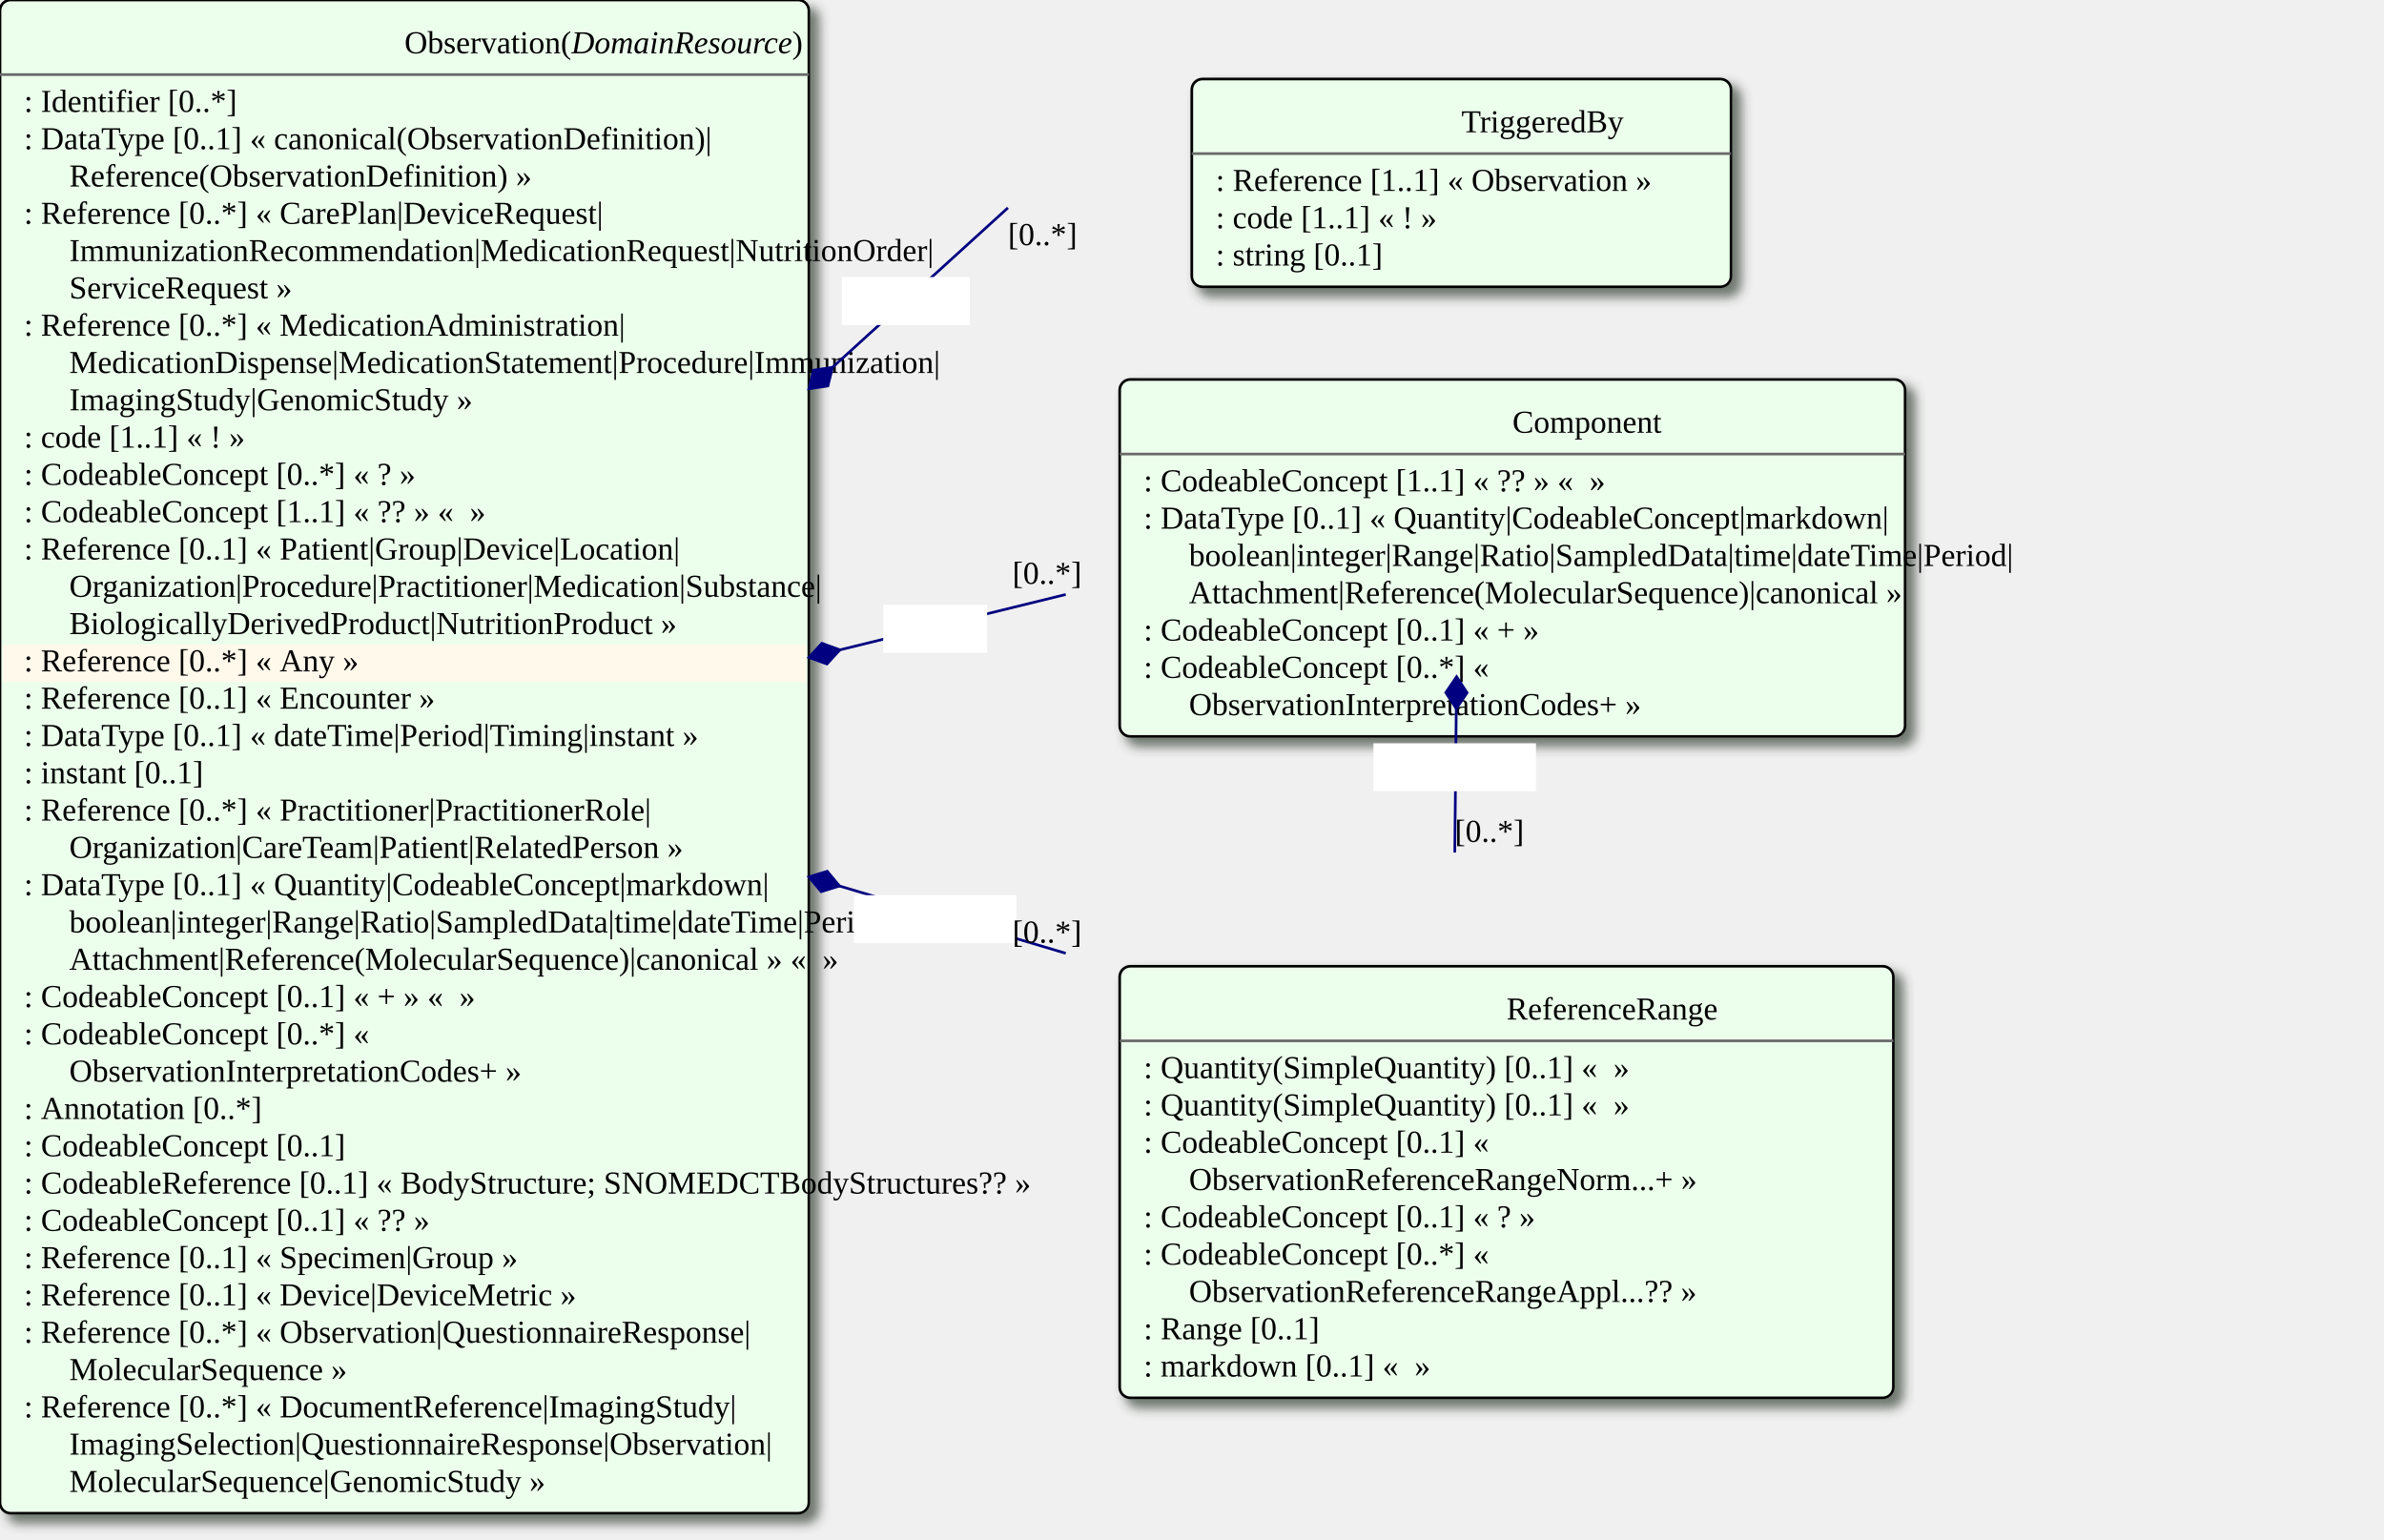
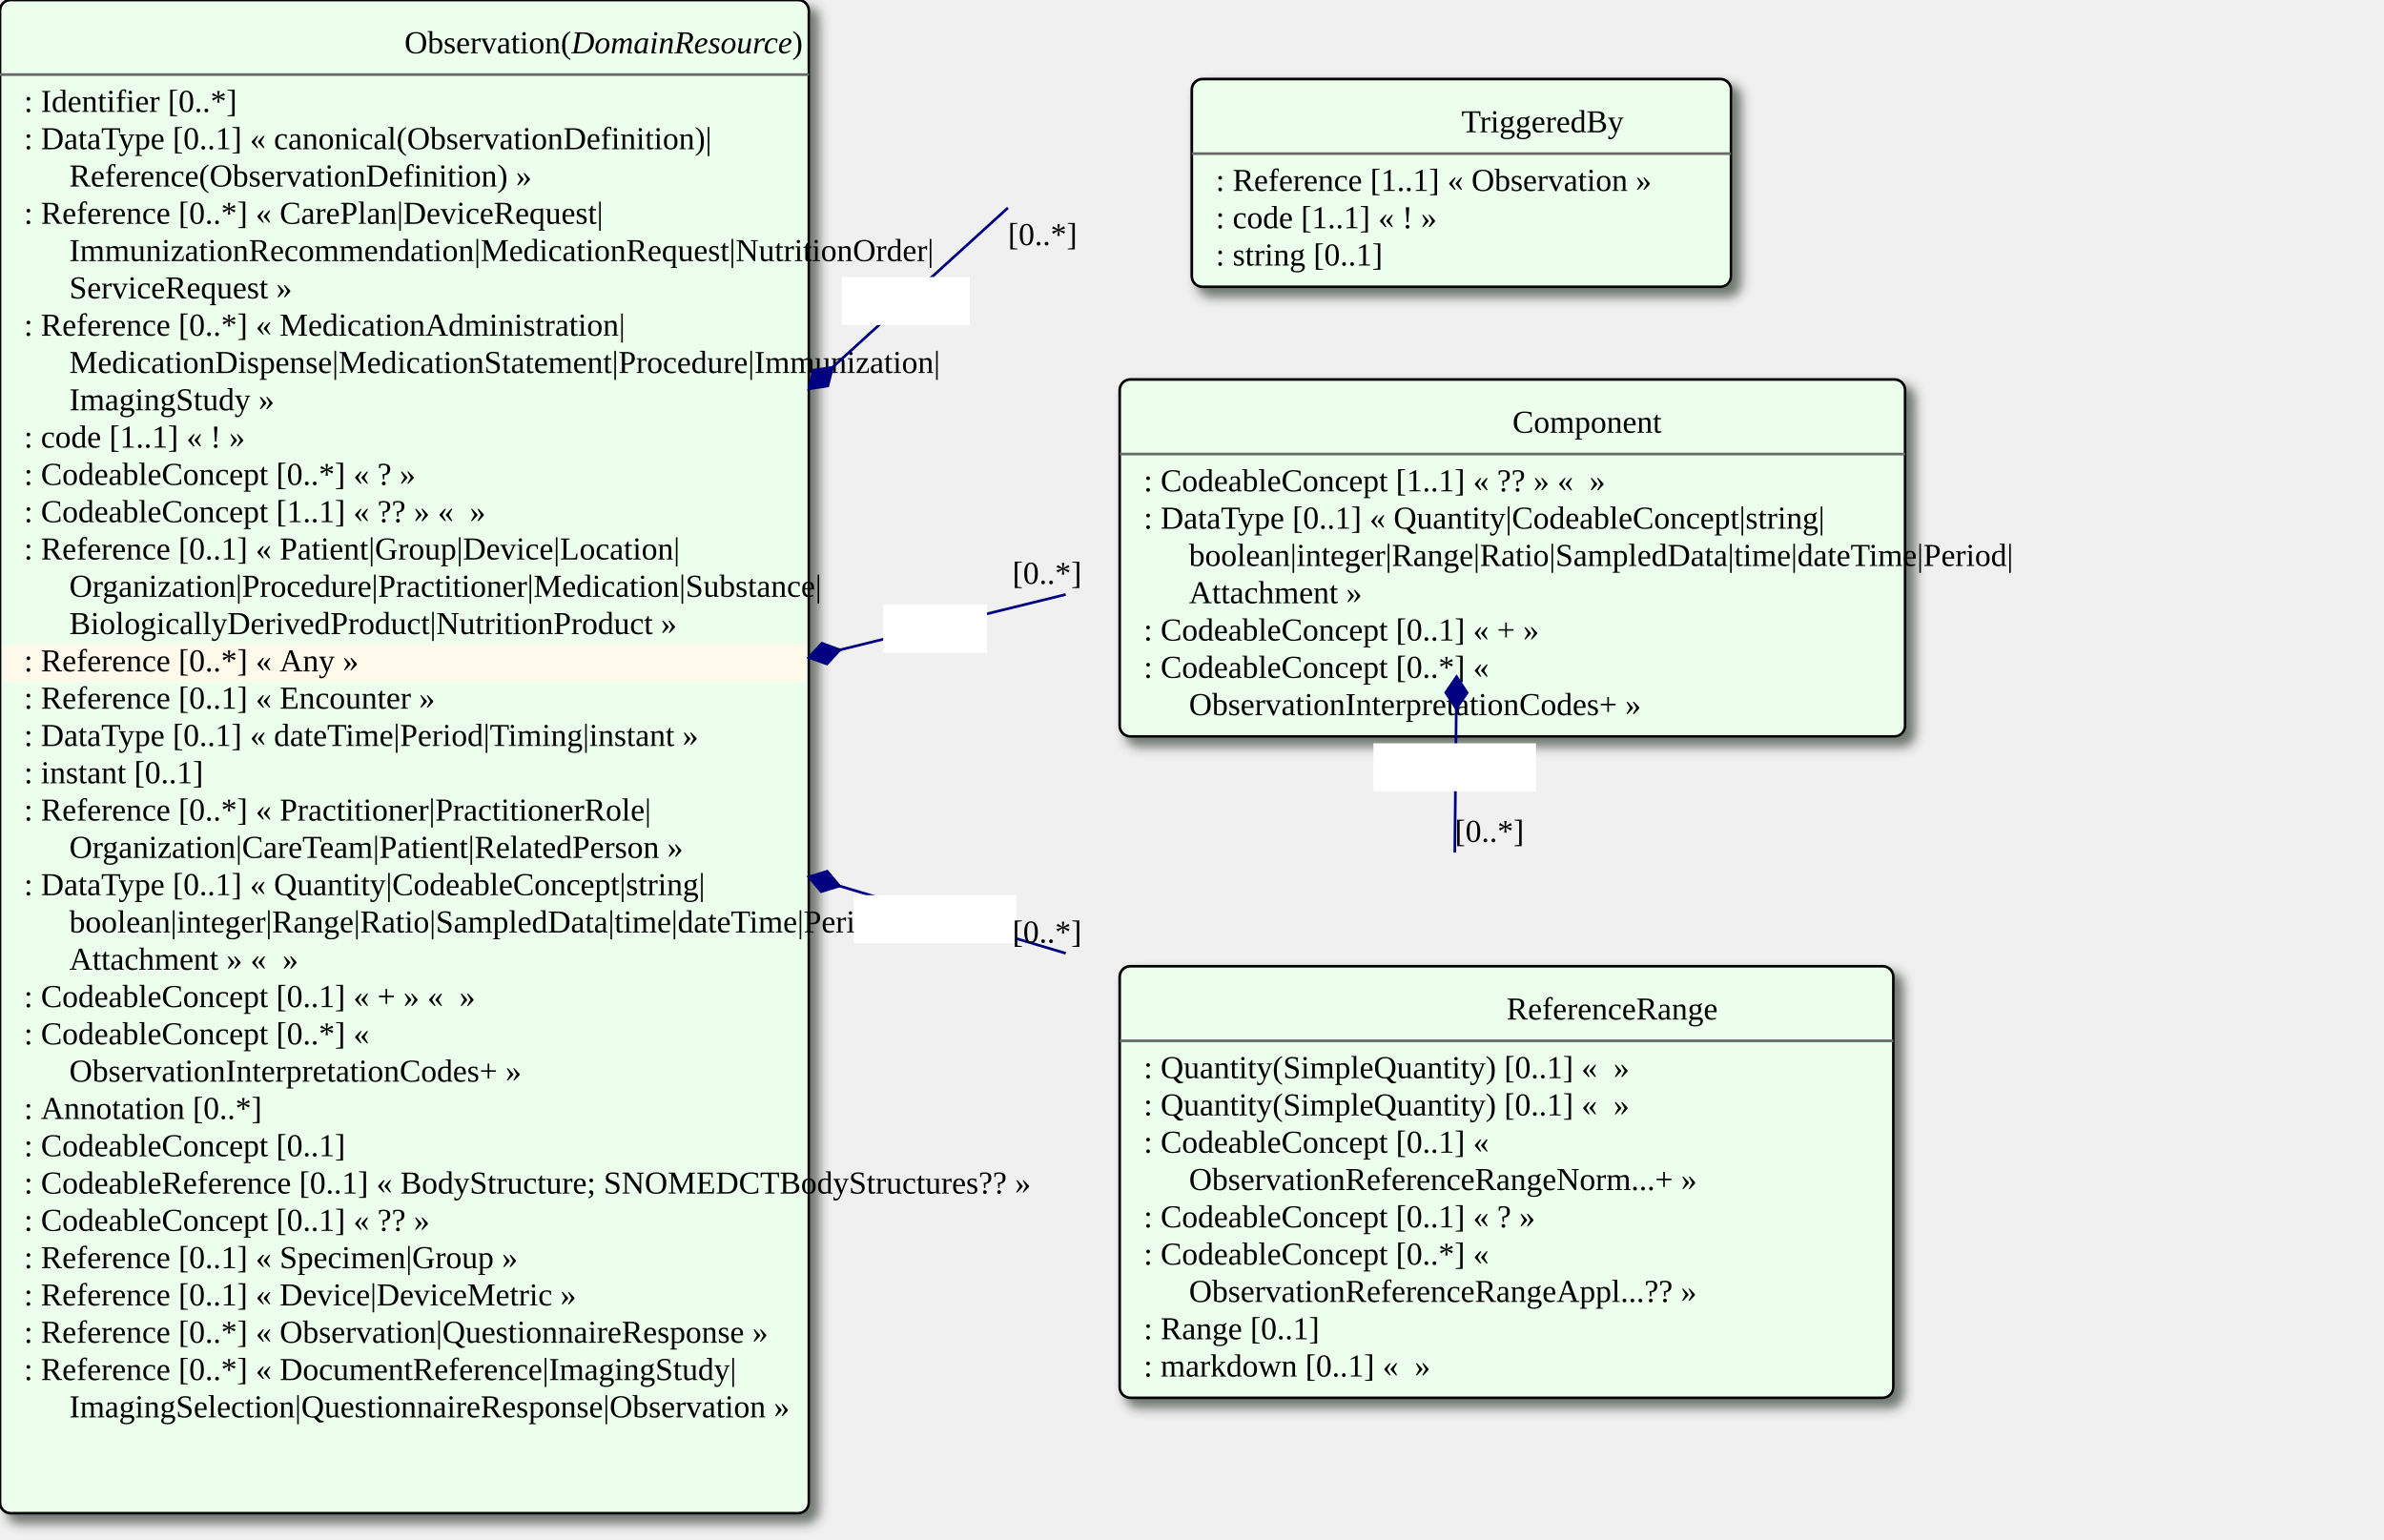
<svg xmlns="http://www.w3.org/2000/svg" xmlns:xlink="http://www.w3.org/1999/xlink" id="n1111" version="1.1" width="894.8" height="578.0">
  <defs id="defs87297">
    <filter id="shadow1" x="-0.026" y="-0.068" width="1.067" height="1.174">
      <feOffset result="offOut" in="SourceGraphic" dx="3" dy="3" id="feOffset87288" />
      <feColorMatrix result="matrixOut" in="offOut" type="matrix" values="0.2 0 0 0 0 0 0.2 0 0 0 0 0 0.2 0 0 0 0 0 1 0" id="feColorMatrix87290" />
      <feGaussianBlur result="blurOut" in="matrixOut" stdDeviation="2" id="feGaussianBlur87292" />
      <feBlend in="SourceGraphic" in2="blurOut" mode="normal" id="feBlend87294" />
    </filter>
  </defs>
  <g id="n1112">
    <rect id="Observation" x="0.0" y="0.0" rx="4" ry="4" width="303.6" height="568.0" filter="url(#shadow1)" style="fill:#ecffec;stroke:black;stroke-width:1" />
    <line id="n1113" x1="0.0" y1="28.0" x2="303.6" y2="28.0" style="stroke:dimgrey;stroke-width:1" />
    <text id="n1114" x="151.8" y="20.0" fill="black" class="diagram-class-title  diagram-class-resource">Observation<tspan class="diagram-class-title-link" id="tspan87302"> (<a id="n1115" xlink:href="domainresource.html#DomainResource" class="diagram-class-reference" style="font-style: italic">DomainResource</a>)</tspan>
    </text>
    <text id="n1116" x="6.0" y="42.0" fill="black" class="diagram-class-detail">
      <a id="n1117" xlink:href="observation-definitions.html#Observation.identifier" /> : <a id="n1118" xlink:href="datatypes.html#Identifier">Identifier</a> [0..*]</text>
    <text id="n1122" x="6.0" y="56.0" fill="black" class="diagram-class-detail">
      <a id="n1123" xlink:href="observation-definitions.html#Observation.instantiates_x_" /> : <a id="n1124" xlink:href="types.html#DataType">DataType</a> [0..1] « <a id="n1125" xlink:href="datatypes.html#canonical">canonical</a>(<a id="n1126" xlink:href="observationdefinition.html#ObservationDefinition">ObservationDefinition</a>)|</text>
    <text id="n1127" x="26.0" y="70.0" fill="black" class="diagram-class-detail">
      <a id="n1128" xlink:href="references.html#Reference">Reference</a>(<a id="n1129" xlink:href="observationdefinition.html#ObservationDefinition">ObservationDefinition</a>) »</text>
    <text id="n1138" x="6.0" y="84.0" fill="black" class="diagram-class-detail">
      <a id="n1139" xlink:href="observation-definitions.html#Observation.basedOn" /> : <a id="n1140" xlink:href="references.html#Reference">Reference</a> [0..*] « <a id="n1141" xlink:href="careplan.html#CarePlan">CarePlan</a>|<a id="n1142" xlink:href="devicerequest.html#DeviceRequest">DeviceRequest</a>|</text>
    <text id="n1143" x="26.0" y="98.0" fill="black" class="diagram-class-detail">
      <a id="n1144" xlink:href="immunizationrecommendation.html#ImmunizationRecommendation">ImmunizationRecommendation</a>|<a id="n1145" xlink:href="medicationrequest.html#MedicationRequest">MedicationRequest</a>|<a id="n1146" xlink:href="nutritionorder.html#NutritionOrder">NutritionOrder</a>|</text>
    <text id="n1147" x="26.0" y="112.0" fill="black" class="diagram-class-detail">
      <a id="n1148" xlink:href="servicerequest.html#ServiceRequest">ServiceRequest</a> »</text>
    <text id="n1160" x="6.0" y="126.0" fill="black" class="diagram-class-detail">
      <a id="n1161" xlink:href="observation-definitions.html#Observation.partOf" /> : <a id="n1162" xlink:href="references.html#Reference">Reference</a> [0..*] « <a id="n1163" xlink:href="medicationadministration.html#MedicationAdministration">MedicationAdministration</a>|</text>
    <text id="n1164" x="26.0" y="140.0" fill="black" class="diagram-class-detail">
      <a id="n1165" xlink:href="medicationdispense.html#MedicationDispense">MedicationDispense</a>|<a id="n1166" xlink:href="medicationstatement.html#MedicationStatement">MedicationStatement</a>|<a id="n1167" xlink:href="procedure.html#Procedure">Procedure</a>|<a id="n1168" xlink:href="immunization.html#Immunization">Immunization</a>|</text>
    <text id="n1169" x="26.0" y="154.0" fill="black" class="diagram-class-detail">
-       <a id="n1170" xlink:href="imagingstudy.html#ImagingStudy">ImagingStudy</a>|<a id="n1171" xlink:href="genomicstudy.html#GenomicStudy">GenomicStudy</a> »</text>
+       <a id="n1170" xlink:href="imagingstudy.html#ImagingStudy">ImagingStudy</a> »</text>
    <text id="n1184" x="6.0" y="168.0" fill="black" class="diagram-class-detail">
      <a id="n1185" xlink:href="observation-definitions.html#Observation.status" /> : <a id="n1186" xlink:href="datatypes.html#code">code</a> [1..1] « <a id="n1187" xlink:href="valueset-observation-status.html" />! »</text>
    <text id="n1194" x="6.0" y="182.0" fill="black" class="diagram-class-detail">
      <a id="n1195" xlink:href="observation-definitions.html#Observation.category" /> : <a id="n1196" xlink:href="datatypes.html#CodeableConcept">CodeableConcept</a> [0..*] « <a id="n1197" xlink:href="valueset-observation-category.html" />? »</text>
    <text id="n1202" x="6.0" y="196.0" fill="black" class="diagram-class-detail">
      <a id="n1203" xlink:href="observation-definitions.html#Observation.code" /> : <a id="n1204" xlink:href="datatypes.html#CodeableConcept">CodeableConcept</a> [1..1] « <a id="n1205" xlink:href="valueset-observation-codes.html" />?? » « <a id="n1207" style="padding-left: 3px; padding-right: 3px; border: 1px maroon solid; font-weight: bold; color: #301212; background-color: #fdeeee;" xlink:href="conformance-rules.html#constraints" /> »</text>
    <text id="n1216" x="6.0" y="210.0" fill="black" class="diagram-class-detail">
      <a id="n1217" xlink:href="observation-definitions.html#Observation.subject" /> : <a id="n1218" xlink:href="references.html#Reference">Reference</a> [0..1] « <a id="n1219" xlink:href="patient.html#Patient">Patient</a>|<a id="n1220" xlink:href="group.html#Group">Group</a>|<a id="n1221" xlink:href="device.html#Device">Device</a>|<a id="n1222" xlink:href="location.html#Location">Location</a>|</text>
    <text id="n1223" x="26.0" y="224.0" fill="black" class="diagram-class-detail">
      <a id="n1224" xlink:href="organization.html#Organization">Organization</a>|<a id="n1225" xlink:href="procedure.html#Procedure">Procedure</a>|<a id="n1226" xlink:href="practitioner.html#Practitioner">Practitioner</a>|<a id="n1227" xlink:href="medication.html#Medication">Medication</a>|<a id="n1228" xlink:href="substance.html#Substance">Substance</a>|</text>
    <text id="n1229" x="26.0" y="238.0" fill="black" class="diagram-class-detail">
      <a id="n1230" xlink:href="biologicallyderivedproduct.html#BiologicallyDerivedProduct">BiologicallyDerivedProduct</a>|<a id="n1231" xlink:href="nutritionproduct.html#NutritionProduct">NutritionProduct</a> »</text>
    <rect id="n1248" x="1.0" y="242.0" width="301.6" height="14.0" style="fill:#fff9ec;stroke:black;stroke-width:0" />
    <text id="n1249" x="6.0" y="252.0" fill="black" class="diagram-class-detail">
      <a id="n1250" xlink:href="observation-definitions.html#Observation.focus" /> : <a id="n1251" xlink:href="references.html#Reference">Reference</a> [0..*] « <a id="n1252" xlink:href="resourcelist.html#Any">Any</a> »</text>
    <text id="n1258" x="6.0" y="266.0" fill="black" class="diagram-class-detail">
      <a id="n1259" xlink:href="observation-definitions.html#Observation.encounter" /> : <a id="n1260" xlink:href="references.html#Reference">Reference</a> [0..1] « <a id="n1261" xlink:href="encounter.html#Encounter">Encounter</a> »</text>
    <text id="n1266" x="6.0" y="280.0" fill="black" class="diagram-class-detail">
      <a id="n1267" xlink:href="observation-definitions.html#Observation.effective_x_" /> : <a id="n1268" xlink:href="types.html#DataType">DataType</a> [0..1] « <a id="n1269" xlink:href="datatypes.html#dateTime">dateTime</a>|<a id="n1270" xlink:href="datatypes.html#Period">Period</a>|<a id="n1271" xlink:href="datatypes.html#Timing">Timing</a>|<a id="n1272" xlink:href="datatypes.html#instant">instant</a> »</text>
    <text id="n1280" x="6.0" y="294.0" fill="black" class="diagram-class-detail">
      <a id="n1281" xlink:href="observation-definitions.html#Observation.issued" /> : <a id="n1282" xlink:href="datatypes.html#instant">instant</a> [0..1]</text>
    <text id="n1286" x="6.0" y="308.0" fill="black" class="diagram-class-detail">
      <a id="n1287" xlink:href="observation-definitions.html#Observation.performer" /> : <a id="n1288" xlink:href="references.html#Reference">Reference</a> [0..*] « <a id="n1289" xlink:href="practitioner.html#Practitioner">Practitioner</a>|<a id="n1290" xlink:href="practitionerrole.html#PractitionerRole">PractitionerRole</a>|</text>
    <text id="n1291" x="26.0" y="322.0" fill="black" class="diagram-class-detail">
      <a id="n1292" xlink:href="organization.html#Organization">Organization</a>|<a id="n1293" xlink:href="careteam.html#CareTeam">CareTeam</a>|<a id="n1294" xlink:href="patient.html#Patient">Patient</a>|<a id="n1295" xlink:href="relatedperson.html#RelatedPerson">RelatedPerson</a> »</text>
    <text id="n1306" x="6.0" y="336.0" fill="black" class="diagram-class-detail">
-       <a id="n1307" xlink:href="observation-definitions.html#Observation.value_x_" /> : <a id="n1308" xlink:href="types.html#DataType">DataType</a> [0..1] « <a id="n1309" xlink:href="datatypes.html#Quantity">Quantity</a>|<a id="n1310" xlink:href="datatypes.html#CodeableConcept">CodeableConcept</a>|<a id="n1311" xlink:href="datatypes.html#markdown">markdown</a>|</text>
+       <a id="n1307" xlink:href="observation-definitions.html#Observation.value_x_" /> : <a id="n1308" xlink:href="types.html#DataType">DataType</a> [0..1] « <a id="n1309" xlink:href="datatypes.html#Quantity">Quantity</a>|<a id="n1310" xlink:href="datatypes.html#CodeableConcept">CodeableConcept</a>|<a id="n1311" xlink:href="datatypes.html#string">string</a>|</text>
    <text id="n1312" x="26.0" y="350.0" fill="black" class="diagram-class-detail">
      <a id="n1313" xlink:href="datatypes.html#boolean">boolean</a>|<a id="n1314" xlink:href="datatypes.html#integer">integer</a>|<a id="n1315" xlink:href="datatypes.html#Range">Range</a>|<a id="n1316" xlink:href="datatypes.html#Ratio">Ratio</a>|<a id="n1317" xlink:href="datatypes.html#SampledData">SampledData</a>|<a id="n1318" xlink:href="datatypes.html#time">time</a>|<a id="n1319" xlink:href="datatypes.html#dateTime">dateTime</a>|<a id="n1320" xlink:href="datatypes.html#Period">Period</a>|</text>
    <text id="n1321" x="26.0" y="364.0" fill="black" class="diagram-class-detail">
-       <a id="n1322" xlink:href="datatypes.html#Attachment">Attachment</a>|<a id="n1323" xlink:href="references.html#Reference">Reference</a>(<a id="n1324" xlink:href="molecularsequence.html#MolecularSequence">MolecularSequence</a>)|<a id="n1325" xlink:href="datatypes.html#canonical">canonical</a> » « <a id="n1326" style="padding-left: 3px; padding-right: 3px; border: 1px maroon solid; font-weight: bold; color: #301212; background-color: #fdeeee;" xlink:href="conformance-rules.html#constraints" /> »</text>
+       <a id="n1322" xlink:href="datatypes.html#Attachment">Attachment</a> » « <a id="n1326" style="padding-left: 3px; padding-right: 3px; border: 1px maroon solid; font-weight: bold; color: #301212; background-color: #fdeeee;" xlink:href="conformance-rules.html#constraints" /> »</text>
    <text id="n1350" x="6.0" y="378.0" fill="black" class="diagram-class-detail">
      <a id="n1351" xlink:href="observation-definitions.html#Observation.dataAbsentReason" /> : <a id="n1352" xlink:href="datatypes.html#CodeableConcept">CodeableConcept</a> [0..1] « <a id="n1353" xlink:href="valueset-data-absent-reason.html" />+ » « <a id="n1355" style="padding-left: 3px; padding-right: 3px; border: 1px maroon solid; font-weight: bold; color: #301212; background-color: #fdeeee;" xlink:href="conformance-rules.html#constraints" /> »</text>
    <text id="n1364" x="6.0" y="392.0" fill="black" class="diagram-class-detail">
      <a id="n1365" xlink:href="observation-definitions.html#Observation.interpretation" /> : <a id="n1366" xlink:href="datatypes.html#CodeableConcept">CodeableConcept</a> [0..*] « <a id="n1367" xlink:href="valueset-observation-interpretation.html" />
    </text>
    <text id="n1369" x="26.0" y="406.0" fill="black" class="diagram-class-detail">
      <a id="n1370" xlink:href="valueset-observation-interpretation.html">ObservationInterpretationCodes</a>+ »</text>
    <text id="n1378" x="6.0" y="420.0" fill="black" class="diagram-class-detail">
      <a id="n1379" xlink:href="observation-definitions.html#Observation.note" /> : <a id="n1380" xlink:href="datatypes.html#Annotation">Annotation</a> [0..*]</text>
    <text id="n1384" x="6.0" y="434.0" fill="black" class="diagram-class-detail">
      <a id="n1385" xlink:href="observation-definitions.html#Observation.bodySite" /> : <a id="n1386" xlink:href="datatypes.html#CodeableConcept">CodeableConcept</a> [0..1]</text>
    <text id="n1398" x="6.0" y="448.0" fill="black" class="diagram-class-detail">
      <a id="n1399" xlink:href="observation-definitions.html#Observation.bodyStructure" /> : <a id="n1400" xlink:href="references.html#CodeableReference">CodeableReference</a> [0..1] « <a id="n1401" xlink:href="bodystructure.html#BodyStructure">BodyStructure</a>; <a id="n1402" xlink:href="valueset-body-site.html">SNOMEDCTBodyStructures</a>?? »</text>
    <text id="n1410" x="6.0" y="462.0" fill="black" class="diagram-class-detail">
      <a id="n1411" xlink:href="observation-definitions.html#Observation.method" /> : <a id="n1412" xlink:href="datatypes.html#CodeableConcept">CodeableConcept</a> [0..1] « <a id="n1413" xlink:href="valueset-observation-methods.html" />?? »</text>
    <text id="n1420" x="6.0" y="476.0" fill="black" class="diagram-class-detail">
      <a id="n1421" xlink:href="observation-definitions.html#Observation.specimen" /> : <a id="n1422" xlink:href="references.html#Reference">Reference</a> [0..1] « <a id="n1423" xlink:href="specimen.html#Specimen">Specimen</a>|<a id="n1424" xlink:href="group.html#Group">Group</a> »</text>
    <text id="n1430" x="6.0" y="490.0" fill="black" class="diagram-class-detail">
      <a id="n1431" xlink:href="observation-definitions.html#Observation.device" /> : <a id="n1432" xlink:href="references.html#Reference">Reference</a> [0..1] « <a id="n1433" xlink:href="device.html#Device">Device</a>|<a id="n1434" xlink:href="devicemetric.html#DeviceMetric">DeviceMetric</a> »</text>
    <text id="n1440" x="6.0" y="504.0" fill="black" class="diagram-class-detail">
-       <a id="n1441" xlink:href="observation-definitions.html#Observation.hasMember" /> : <a id="n1442" xlink:href="references.html#Reference">Reference</a> [0..*] « <a id="n1443" xlink:href="observation.html#Observation">Observation</a>|<a id="n1444" xlink:href="questionnaireresponse.html#QuestionnaireResponse">QuestionnaireResponse</a>|</text>
-     <text id="n1445" x="26.0" y="518.0" fill="black" class="diagram-class-detail">
-       <a id="n1446" xlink:href="molecularsequence.html#MolecularSequence">MolecularSequence</a> »</text>
-     <text id="n1454" x="6.0" y="532.0" fill="black" class="diagram-class-detail">
+       <a id="n1441" xlink:href="observation-definitions.html#Observation.hasMember" /> : <a id="n1442" xlink:href="references.html#Reference">Reference</a> [0..*] « <a id="n1443" xlink:href="observation.html#Observation">Observation</a>|<a id="n1444" xlink:href="questionnaireresponse.html#QuestionnaireResponse">QuestionnaireResponse</a> »</text>
+     <text id="n1454" x="6.0" y="518.0" fill="black" class="diagram-class-detail">
      <a id="n1455" xlink:href="observation-definitions.html#Observation.derivedFrom" /> : <a id="n1456" xlink:href="references.html#Reference">Reference</a> [0..*] « <a id="n1457" xlink:href="documentreference.html#DocumentReference">DocumentReference</a>|<a id="n1458" xlink:href="imagingstudy.html#ImagingStudy">ImagingStudy</a>|</text>
-     <text id="n1459" x="26.0" y="546.0" fill="black" class="diagram-class-detail">
-       <a id="n1460" xlink:href="imagingselection.html#ImagingSelection">ImagingSelection</a>|<a id="n1461" xlink:href="questionnaireresponse.html#QuestionnaireResponse">QuestionnaireResponse</a>|<a id="n1462" xlink:href="observation.html#Observation">Observation</a>|</text>
-     <text id="n1463" x="26.0" y="560.0" fill="black" class="diagram-class-detail">
-       <a id="n1464" xlink:href="molecularsequence.html#MolecularSequence">MolecularSequence</a>|<a id="n1465" xlink:href="genomicstudy.html#GenomicStudy">GenomicStudy</a> »</text>
+     <text id="n1459" x="26.0" y="532.0" fill="black" class="diagram-class-detail">
+       <a id="n1460" xlink:href="imagingselection.html#ImagingSelection">ImagingSelection</a>|<a id="n1461" xlink:href="questionnaireresponse.html#QuestionnaireResponse">QuestionnaireResponse</a>|<a id="n1462" xlink:href="observation.html#Observation">Observation</a> »</text>
  </g>
  <g id="n1478" transform="translate(127.3191,29.65957)">
    <rect id="Observation.triggeredBy" x="320" y="0" rx="4" ry="4" width="202.4" height="78" filter="url(#shadow1)" style="fill:#ecffec;stroke:#000000;stroke-width:1" />
    <line id="n1479" x1="320" y1="28" x2="522.4" y2="28" style="stroke:#696969;stroke-width:1" />
    <text id="n1480" x="421.2" y="20" fill="#000000" class="diagram-class-title">TriggeredBy</text>
    <text id="n1481" x="326" y="42" fill="#000000" class="diagram-class-detail">
      <a id="n1482" xlink:href="observation-definitions.html#Observation.triggeredBy.observation" /> : <a id="n1483" xlink:href="references.html#Reference">Reference</a> [1..1] « <a id="n1484" xlink:href="observation.html#Observation">Observation</a> »</text>
    <text id="n1489" x="326" y="56" fill="#000000" class="diagram-class-detail">
      <a id="n1490" xlink:href="observation-definitions.html#Observation.triggeredBy.type" /> : <a id="n1491" xlink:href="datatypes.html#code">code</a> [1..1] « <a id="n1492" xlink:href="valueset-observation-triggeredbytype.html" />! »</text>
    <text id="n1499" x="326" y="70" fill="#000000" class="diagram-class-detail">
      <a id="n1500" xlink:href="observation-definitions.html#Observation.triggeredBy.reason" /> : <a id="n1501" xlink:href="datatypes.html#string">string</a> [0..1]</text>
  </g>
  <g id="n1505" transform="translate(20.25532,42.68085)">
    <rect id="Observation.referenceRange" x="400" y="320" rx="4" ry="4" width="290.4" height="162" filter="url(#shadow1)" style="fill:#ecffec;stroke:#000000;stroke-width:1" />
    <line id="n1506" x1="400" y1="348" x2="690.4" y2="348" style="stroke:#696969;stroke-width:1" />
    <text id="n1507" x="545.2" y="340" fill="#000000" class="diagram-class-title">ReferenceRange</text>
    <text id="n1508" x="406" y="362" fill="#000000" class="diagram-class-detail">
      <a id="n1509" xlink:href="observation-definitions.html#Observation.referenceRange.low" /> : <a id="n1510" xlink:href="datatypes.html#Quantity">Quantity</a>(<a xlink:href="datatypes.html#SimpleQuantity" id="a87566">SimpleQuantity</a>) [0..1] « <a id="n1511" style="color:#301212;font-weight:bold" xlink:href="conformance-rules.html#constraints" /> »</text>
    <text id="n1518" x="406" y="376" fill="#000000" class="diagram-class-detail">
      <a id="n1519" xlink:href="observation-definitions.html#Observation.referenceRange.high" /> : <a id="n1520" xlink:href="datatypes.html#Quantity">Quantity</a>(<a xlink:href="datatypes.html#SimpleQuantity" id="a87575">SimpleQuantity</a>) [0..1] « <a id="n1521" style="color:#301212;font-weight:bold" xlink:href="conformance-rules.html#constraints" /> »</text>
    <text id="n1528" x="406" y="390" fill="#000000" class="diagram-class-detail">
      <a id="n1529" xlink:href="observation-definitions.html#Observation.referenceRange.normalValue" /> : <a id="n1530" xlink:href="datatypes.html#CodeableConcept">CodeableConcept</a> [0..1] « <a id="n1531" xlink:href="valueset-observation-referencerange-normalvalue.html" />
    </text>
    <text id="n1533" x="426" y="404" fill="#000000" class="diagram-class-detail">
      <a id="n1534" xlink:href="valueset-observation-referencerange-normalvalue.html">ObservationReferenceRangeNorm...</a>+ »</text>
    <text id="n1542" x="406" y="418" fill="#000000" class="diagram-class-detail">
      <a id="n1543" xlink:href="observation-definitions.html#Observation.referenceRange.type" /> : <a id="n1544" xlink:href="datatypes.html#CodeableConcept">CodeableConcept</a> [0..1] « <a id="n1545" xlink:href="valueset-referencerange-meaning.html" />? »</text>
    <text id="n1550" x="406" y="432" fill="#000000" class="diagram-class-detail">
      <a id="n1551" xlink:href="observation-definitions.html#Observation.referenceRange.appliesTo" /> : <a id="n1552" xlink:href="datatypes.html#CodeableConcept">CodeableConcept</a> [0..*] « <a id="n1553" xlink:href="valueset-referencerange-appliesto.html" />
    </text>
    <text id="n1555" x="426" y="446" fill="#000000" class="diagram-class-detail">
      <a id="n1556" xlink:href="valueset-referencerange-appliesto.html">ObservationReferenceRangeAppl...</a>?? »</text>
    <text id="n1564" x="406" y="460" fill="#000000" class="diagram-class-detail">
      <a id="n1565" xlink:href="observation-definitions.html#Observation.referenceRange.age" /> : <a id="n1566" xlink:href="datatypes.html#Range">Range</a> [0..1]</text>
    <text id="n1570" x="406" y="474" fill="#000000" class="diagram-class-detail">
      <a id="n1571" xlink:href="observation-definitions.html#Observation.referenceRange.text" /> : <a id="n1572" xlink:href="datatypes.html#markdown">markdown</a> [0..1] « <a id="n1573" style="color:#301212;font-weight:bold" xlink:href="conformance-rules.html#constraints" /> »</text>
  </g>
  <g id="n1580" transform="translate(20.25532,22.42553)">
    <rect id="Observation.component" x="400" y="120" rx="4" ry="4" width="294.8" height="134" filter="url(#shadow1)" style="fill:#ecffec;stroke:#000000;stroke-width:1" />
    <line id="n1581" x1="400" y1="148" x2="694.8" y2="148" style="stroke:#696969;stroke-width:1" />
    <text id="n1582" x="547.4" y="140" fill="#000000" class="diagram-class-title">Component</text>
    <text id="n1583" x="406" y="162" fill="#000000" class="diagram-class-detail">
      <a id="n1584" xlink:href="observation-definitions.html#Observation.component.code" /> : <a id="n1585" xlink:href="datatypes.html#CodeableConcept">CodeableConcept</a> [1..1] « <a id="n1586" xlink:href="valueset-observation-codes.html" />?? » « <a id="n1588" style="color:#301212;font-weight:bold" xlink:href="conformance-rules.html#constraints" /> »</text>
    <text id="n1597" x="406" y="176" fill="#000000" class="diagram-class-detail">
-       <a id="n1598" xlink:href="observation-definitions.html#Observation.component.value_x_" /> : <a id="n1599" xlink:href="types.html#DataType">DataType</a> [0..1] « <a id="n1600" xlink:href="datatypes.html#Quantity">Quantity</a>|<a id="n1601" xlink:href="datatypes.html#CodeableConcept">CodeableConcept</a>|<a id="n1602" xlink:href="datatypes.html#markdown">markdown</a>|</text>
+       <a id="n1598" xlink:href="observation-definitions.html#Observation.component.value_x_" /> : <a id="n1599" xlink:href="types.html#DataType">DataType</a> [0..1] « <a id="n1600" xlink:href="datatypes.html#Quantity">Quantity</a>|<a id="n1601" xlink:href="datatypes.html#CodeableConcept">CodeableConcept</a>|<a id="n1602" xlink:href="datatypes.html#string">string</a>|</text>
    <text id="n1603" x="426" y="190" fill="#000000" class="diagram-class-detail">
      <a id="n1604" xlink:href="datatypes.html#boolean">boolean</a>|<a id="n1605" xlink:href="datatypes.html#integer">integer</a>|<a id="n1606" xlink:href="datatypes.html#Range">Range</a>|<a id="n1607" xlink:href="datatypes.html#Ratio">Ratio</a>|<a id="n1608" xlink:href="datatypes.html#SampledData">SampledData</a>|<a id="n1609" xlink:href="datatypes.html#time">time</a>|<a id="n1610" xlink:href="datatypes.html#dateTime">dateTime</a>|<a id="n1611" xlink:href="datatypes.html#Period">Period</a>|</text>
    <text id="n1612" x="426" y="204" fill="#000000" class="diagram-class-detail">
-       <a id="n1613" xlink:href="datatypes.html#Attachment">Attachment</a>|<a id="n1614" xlink:href="references.html#Reference">Reference</a>(<a id="n1615" xlink:href="molecularsequence.html#MolecularSequence">MolecularSequence</a>)|<a id="n1616" xlink:href="datatypes.html#canonical">canonical</a> »</text>
+       <a id="n1613" xlink:href="datatypes.html#Attachment">Attachment</a> »</text>
    <text id="n1637" x="406" y="218" fill="#000000" class="diagram-class-detail">
      <a id="n1638" xlink:href="observation-definitions.html#Observation.component.dataAbsentReason" /> : <a id="n1639" xlink:href="datatypes.html#CodeableConcept">CodeableConcept</a> [0..1] « <a id="n1640" xlink:href="valueset-data-absent-reason.html" />+ »</text>
    <text id="n1647" x="406" y="232" fill="#000000" class="diagram-class-detail">
      <a id="n1648" xlink:href="observation-definitions.html#Observation.component.interpretation" /> : <a id="n1649" xlink:href="datatypes.html#CodeableConcept">CodeableConcept</a> [0..*] « <a id="n1650" xlink:href="valueset-observation-interpretation.html" />
    </text>
    <text id="n1652" x="426" y="246" fill="#000000" class="diagram-class-detail">
      <a id="n1653" xlink:href="valueset-observation-interpretation.html">ObservationInterpretationCodes</a>+ »</text>
  </g>
  <line id="n1661" x1="303.6" y1="145.949" x2="378.316" y2="78.0" style="stroke:navy;stroke-width:1" />
  <polygon id="n1662" points="303.6,145.949 309.6,149.949 315.6,145.949 309.6,141.949 303.6,145.949" style="fill:navy;stroke:navy;stroke-width:1" transform="rotate(-42.28427 303.6 145.9488)" />
  <rect id="n1663" x="316.0" y="104.0" width="48.0" height="18.0" style="fill:white;stroke:black;stroke-width:0" />
  <text id="n1664" x="340.0" y="114.0" fill="black" class="diagram-class-linkage">
    <a id="n1665" xlink:href="observation-definitions.html#Observation.triggeredBy" />
  </text>
  <text id="n1666" x="378.316" y="92.0" fill="black" class="diagram-class-linkage">[0..*]</text>
  <line id="n1667" x1="303.6" y1="329.146" x2="400.0" y2="357.816" style="stroke:navy;stroke-width:1" />
  <polygon id="n1668" points="303.6,329.146 309.6,333.146 315.6,329.146 309.6,325.146 303.6,329.146" style="fill:navy;stroke:navy;stroke-width:1" transform="rotate(16.56286 303.6 329.1464)" />
  <rect id="n1669" x="320.5" y="336.0" width="61.0" height="18.0" style="fill:white;stroke:black;stroke-width:0" />
  <text id="n1670" x="351.0" y="346.0" fill="black" class="diagram-class-linkage">
    <a id="n1671" xlink:href="observation-definitions.html#Observation.referenceRange" />
  </text>
  <text id="n1672" x="380.0" y="353.816" fill="black" class="diagram-class-linkage">[0..*]</text>
  <line id="n1673" x1="546.711" y1="254.0" x2="546.033" y2="320" style="stroke:navy;stroke-width:1" />
  <polygon id="n1674" points="546.711,254.0 552.711,258.0 558.711,254.0 552.711,250.0 546.711,254.0" style="fill:navy;stroke:navy;stroke-width:1" transform="rotate(90.589 546.7112 254.0)" />
  <rect id="n1675" x="515.5" y="279.0" width="61.0" height="18.0" style="fill:white;stroke:black;stroke-width:0" />
  <text id="n1676" x="546.0" y="289.0" fill="black" class="diagram-class-linkage">
    <a id="n1677" xlink:href="observation-definitions.html#Observation.component.referenceRange" />
  </text>
  <text id="n1678" x="546.033" y="316" fill="black" class="diagram-class-linkage">[0..*]</text>
  <line id="n1679" x1="303.6" y1="246.779" x2="400.0" y2="223.142" style="stroke:navy;stroke-width:1" />
  <polygon id="n1680" points="303.6,246.779 309.6,250.779 315.6,246.779 309.6,242.779 303.6,246.779" style="fill:navy;stroke:navy;stroke-width:1" transform="rotate(-13.77696 303.6 246.7791)" />
  <rect id="n1681" x="331.5" y="227.0" width="39.0" height="18.0" style="fill:white;stroke:black;stroke-width:0" />
  <text id="n1682" x="351.0" y="237.0" fill="black" class="diagram-class-linkage">
    <a id="n1683" xlink:href="observation-definitions.html#Observation.component" />
  </text>
  <text id="n1684" x="380.0" y="219.142" fill="black" class="diagram-class-linkage">[0..*]</text>
</svg>
